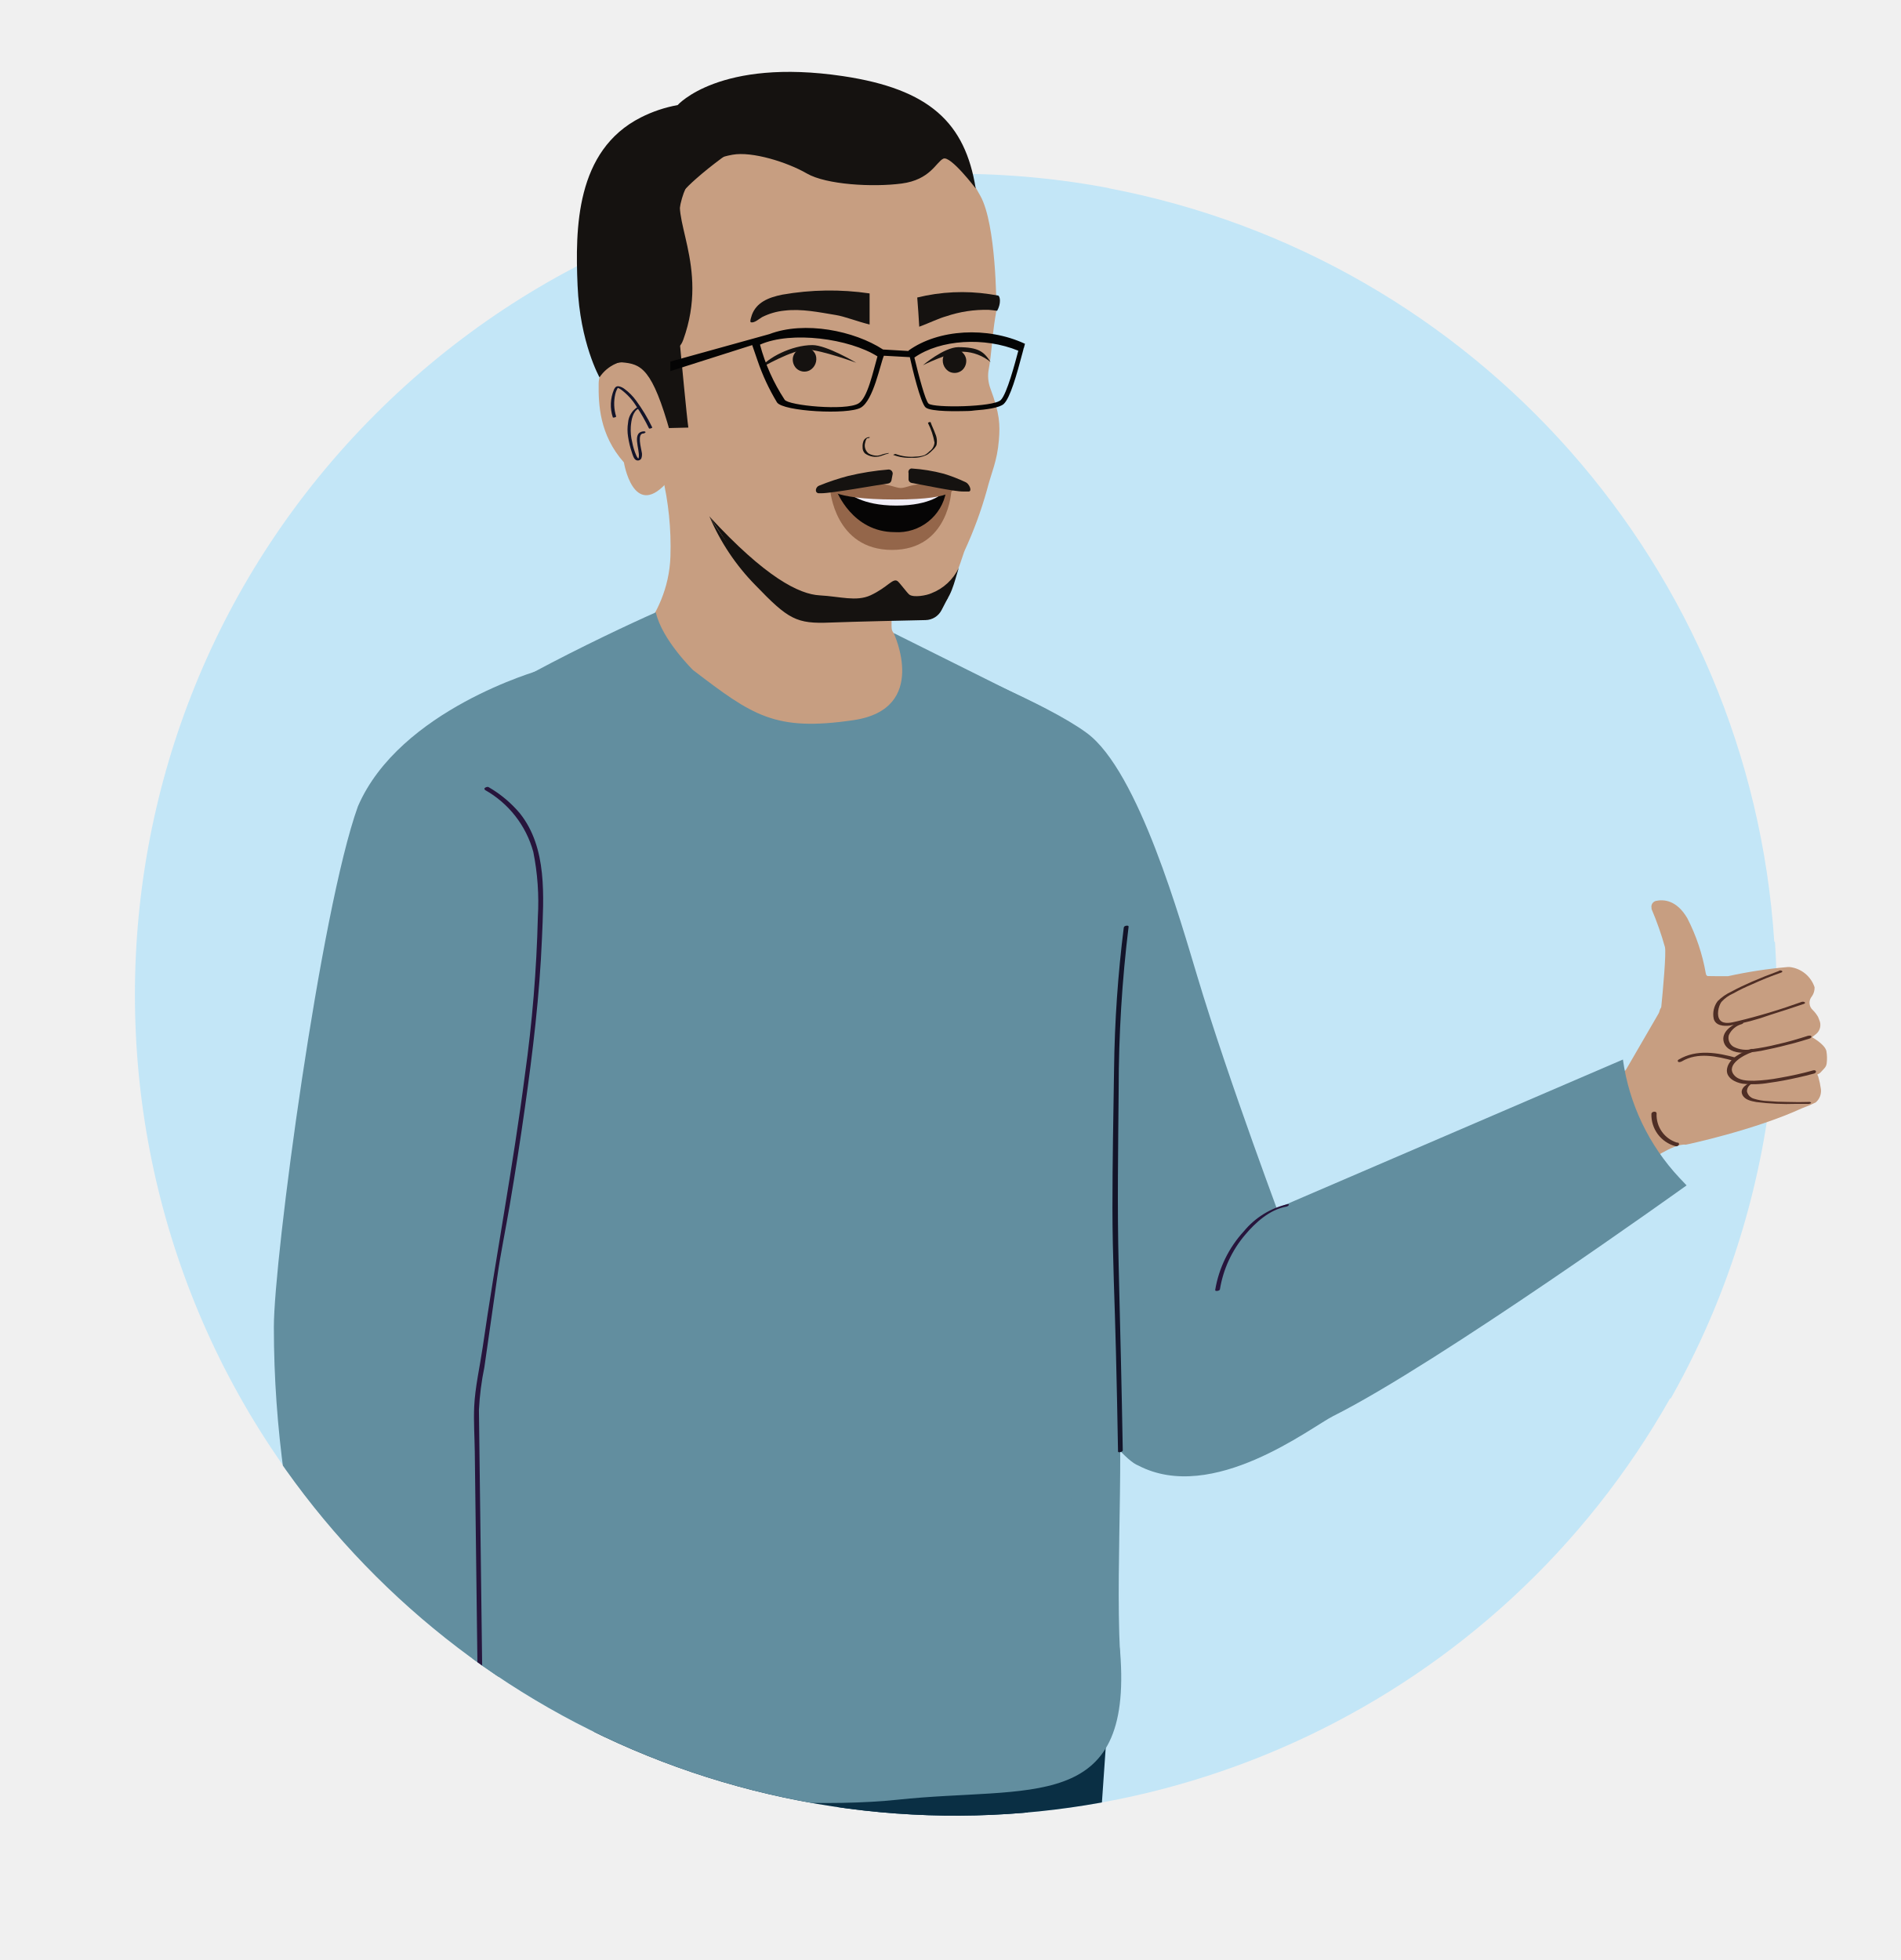
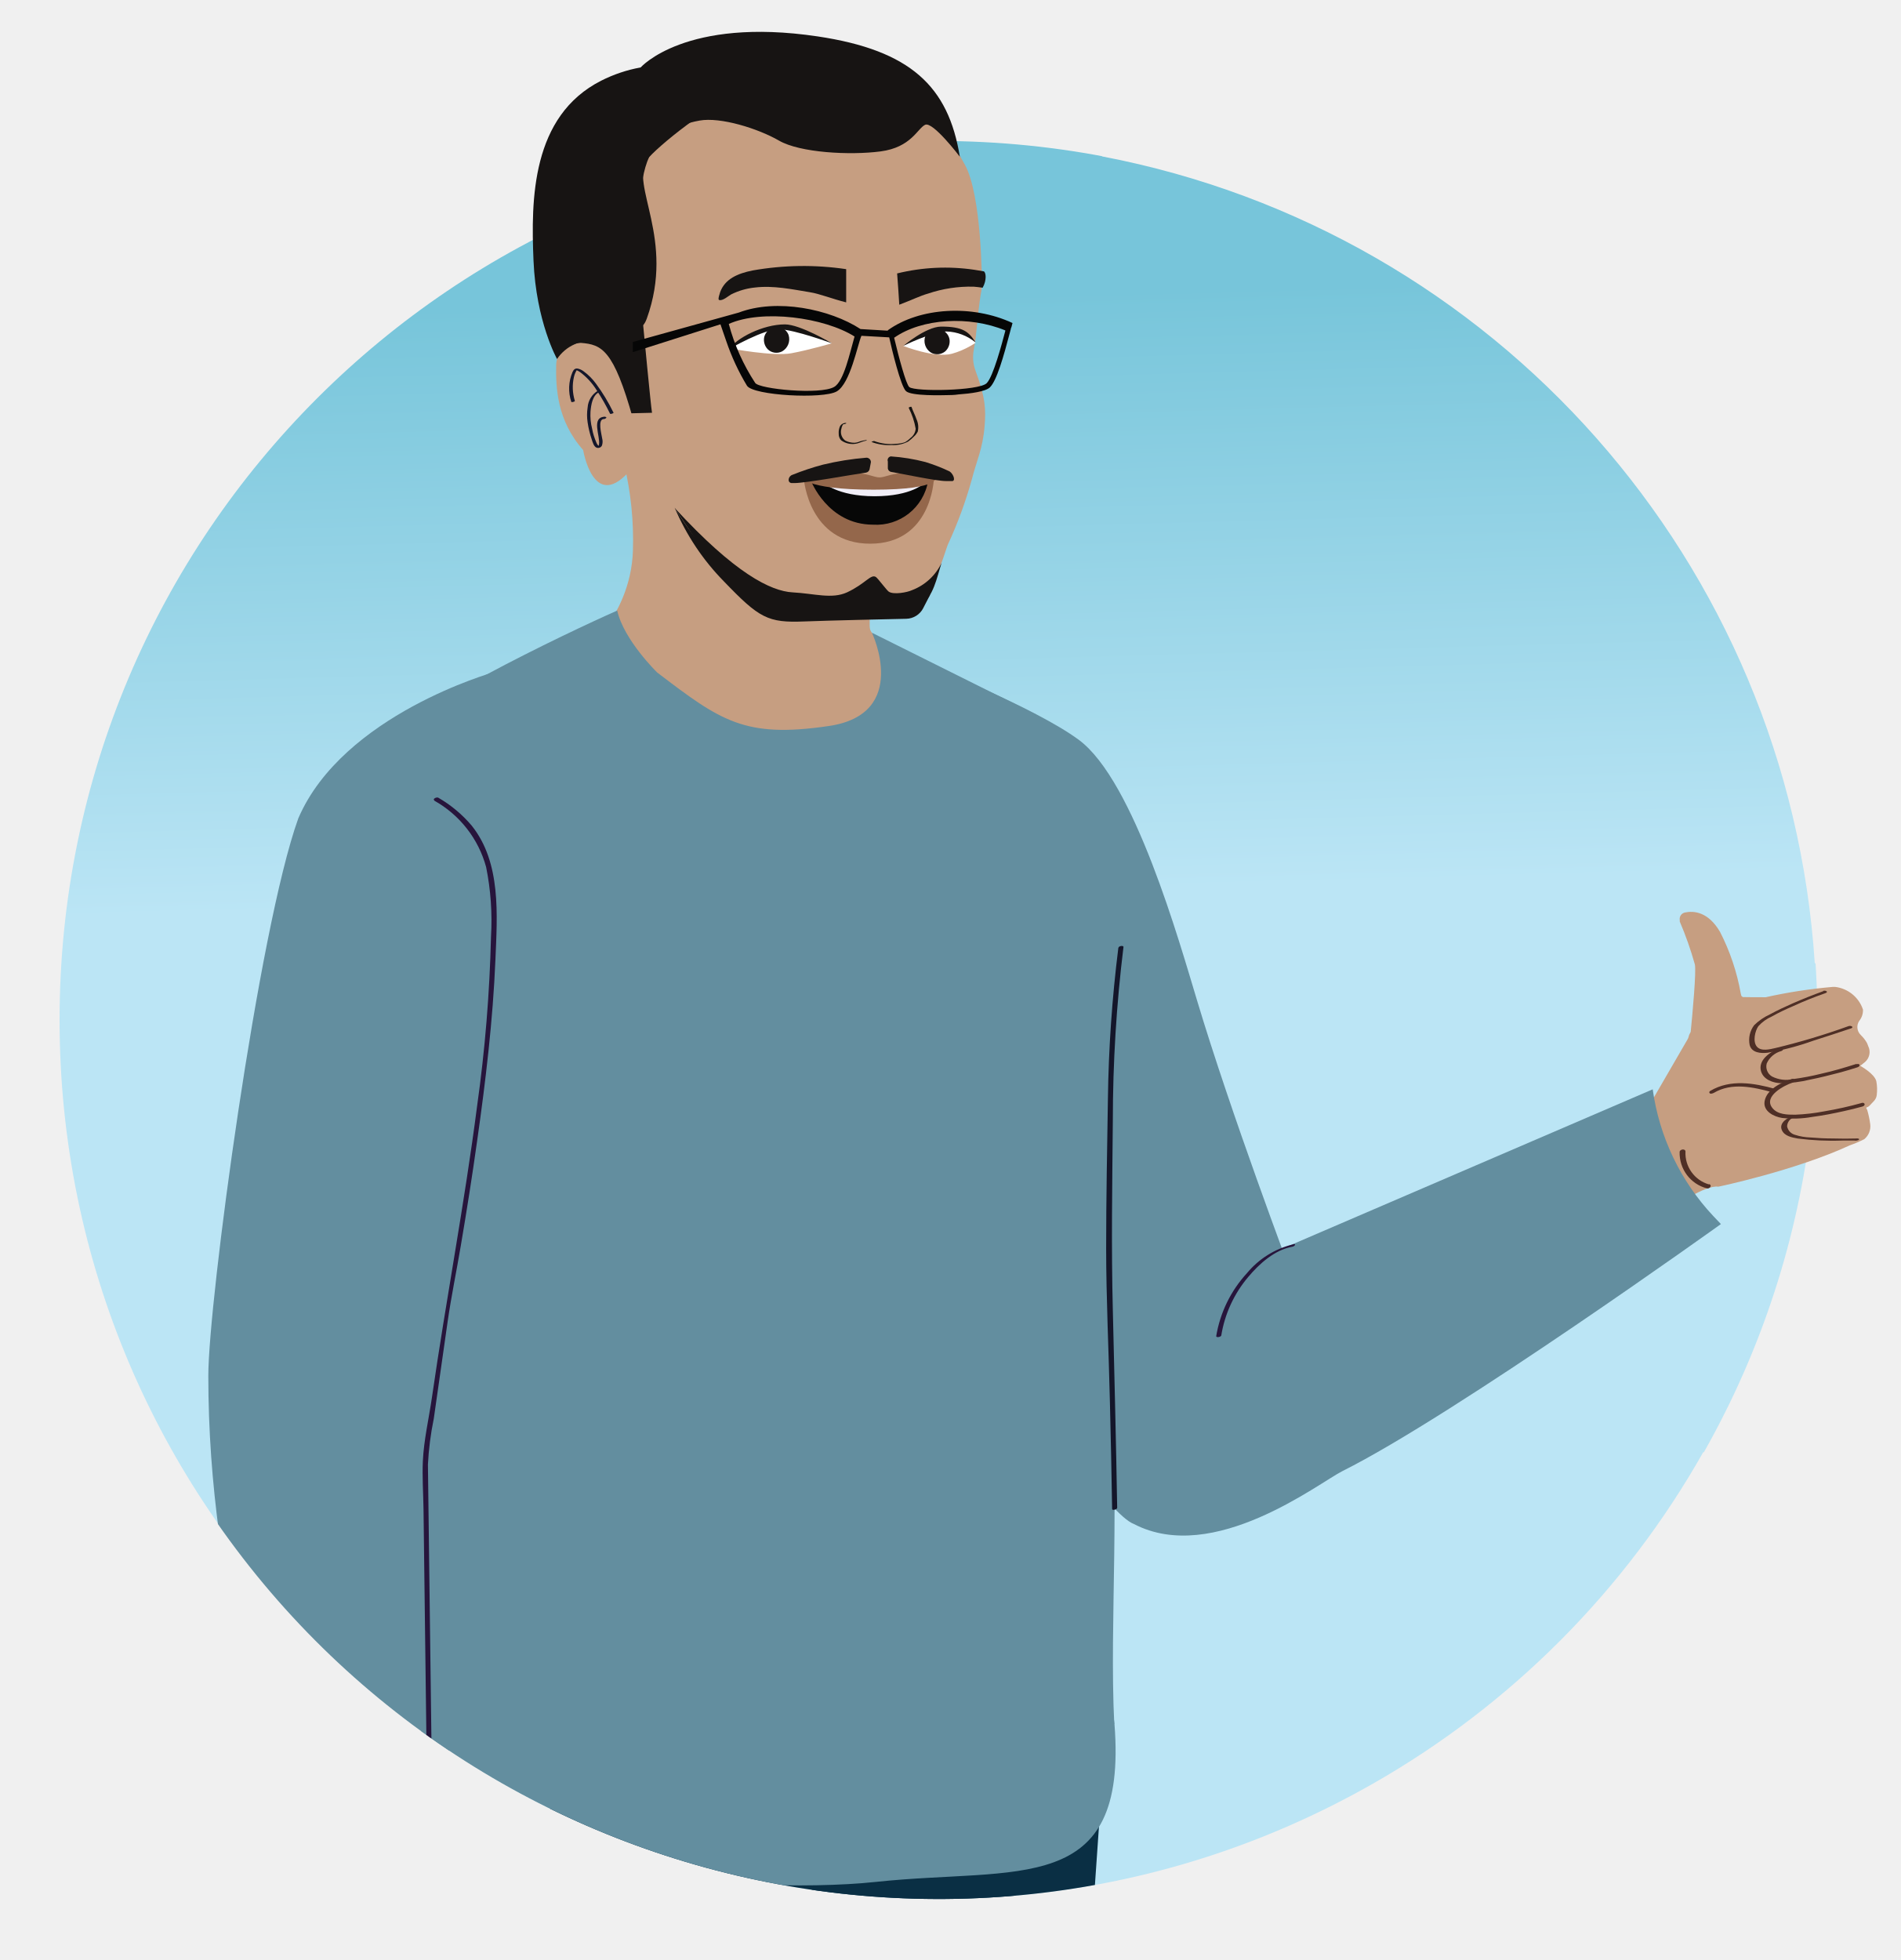
- <svg xmlns="http://www.w3.org/2000/svg" viewBox="0 0 292.89 301.99">
+ <svg xmlns="http://www.w3.org/2000/svg" id="Layer_3" data-name="Layer 3" viewBox="0 0 292.89 301.99">
  <defs>
-     <style>.cls-1{fill:none;}.cls-2{clip-path:url(#clip-path);}.cls-3{fill:#c3e6f7;}.cls-4{fill:#c79e81;}.cls-5{fill:#4f2e25;}.cls-6{fill:#628e9f;}.cls-7{fill:#27153c;}.cls-8{fill:#ddad6f;}.cls-9{fill:#4c3059;}.cls-10{fill:#0a2f44;}.cls-11{fill:#825639;}.cls-12{fill:#151210;}.cls-13{fill:#131429;}.cls-14{fill:#040404;}.cls-15{fill:#94664a;}.cls-16{fill:#060505;}.cls-17{fill:#f1eef7;}.cls-18{fill:#13110f;}</style>
-     <clipPath id="clip-path">
-       <path class="cls-1" d="M292.89,178a37.54,37.54,0,0,0-19.49-32.92A126.54,126.54,0,0,0,170.84,29,44.65,44.65,0,0,0,84.53,43.36,126.5,126.5,0,1,0,257.34,215.47,37.55,37.55,0,0,0,292.89,178Z" />
+     <style>
+       .cls-1 {
+         fill: none;
+       }
+ 
+       .cls-2 {
+         fill: #070707;
+       }
+ 
+       .cls-3 {
+         fill: #825739;
+       }
+ 
+       .cls-4 {
+         fill: #ddad6f;
+       }
+ 
+       .cls-5 {
+         fill: #c69e81;
+       }
+ 
+       .cls-6 {
+         fill: #638e9f;
+       }
+ 
+       .cls-7 {
+         fill: #27153c;
+       }
+ 
+       .cls-8 {
+         fill: url(#linear-gradient);
+       }
+ 
+       .cls-9 {
+         fill: #f1eef7;
+       }
+ 
+       .cls-10 {
+         fill: #171413;
+       }
+ 
+       .cls-11 {
+         fill: #060606;
+       }
+ 
+       .cls-12 {
+         fill: #0a2f44;
+       }
+ 
+       .cls-13 {
+         clip-path: url(#clippath-1);
+       }
+ 
+       .cls-14 {
+         fill: #fff;
+       }
+ 
+       .cls-15 {
+         fill: #725547;
+       }
+ 
+       .cls-16 {
+         fill: #4c3059;
+       }
+ 
+       .cls-17 {
+         fill: #9c5a25;
+       }
+ 
+       .cls-18 {
+         fill: #4f2f26;
+       }
+ 
+       .cls-19 {
+         fill: #14162a;
+       }
+ 
+       .cls-20 {
+         fill: #b1742f;
+       }
+ 
+       .cls-21 {
+         fill: #161412;
+       }
+ 
+       .cls-22 {
+         fill: #94674b;
+       }
+ 
+       .cls-23 {
+         clip-path: url(#clippath);
+       }
+     </style>
+     <clipPath id="clippath">
+       <path class="cls-1" d="M-82.19,62.08c-19.45-19.45-43.35-31.72-68.42-36.82-5.25-15.1-19.6-25.95-36.49-25.95-18.99,0-34.78,13.71-38.02,31.77-17.54,6.56-33.99,16.89-48.1,31-52.75,52.75-52.75,138.28,0,191.03,52.75,52.75,138.28,52.75,191.03,0,52.75-52.75,52.75-138.28,0-191.03Z" />
    </clipPath>
+     <clipPath id="clippath-1">
+       <path class="cls-1" d="M300.51,183.63c0-14.68-8-28.19-20.87-35.25-4.01-61.61-49.16-112.71-109.81-124.28C160.38-.55,132.73-12.87,108.08-3.42c-17.89,6.86-29.96,23.74-30.66,42.89C12.45,76.54-10.18,159.25,26.88,224.23c37.06,64.98,119.78,87.61,184.75,50.55,21.23-12.11,38.79-29.74,50.82-51.02,21.33-1.14,38.05-18.76,38.06-40.12Z" />
+     </clipPath>
+     <linearGradient id="linear-gradient" x1="145.62" y1="194.62" x2="138.32" y2="-76.14" gradientUnits="userSpaceOnUse">
+       <stop offset=".21" stop-color="#bbe5f5" />
+       <stop offset=".55" stop-color="#77c5da" />
+     </linearGradient>
  </defs>
-   <g id="Layer_17" data-name="Layer 17">
-     <g class="cls-2">
-       <circle class="cls-3" cx="147.28" cy="153.27" r="126.49" transform="translate(-65.24 149.03) rotate(-45)" />
-       <path class="cls-4" d="M277.69,170.75a19.37,19.37,0,0,0,2.08-.88,2.31,2.31,0,0,0,.82-2.05,13.62,13.62,0,0,0-.41-1.94c-.3-.55-.06-.2.36-.65l.55-.59a1.38,1.38,0,0,0,.39-.81,6.38,6.38,0,0,0-.05-1.9c-.25-1.05-2.21-2.12-2.21-2.12l.67-.53a1.81,1.81,0,0,0,.44-2.14l-.17-.44a4.83,4.83,0,0,0-.85-1.1,1.51,1.51,0,0,1-.22-1.94,2.34,2.34,0,0,0,.52-1.56A4.59,4.59,0,0,0,275.8,149a2,2,0,0,0-.35,0,71.43,71.43,0,0,0-9.18,1.41c-.21,0-3.75,0-4-.05-1.13,1.29.78,2.28-.87,2.9s-3.12.94-4.68,1.43a1.51,1.51,0,0,0-1,1.09h0a1.54,1.54,0,0,1-.17.42l-5,8.62c-.29.51-2.87,1.12-2.67,1.68,2.19,6.06,6.22,12.48,6,12.56s4.08-2.95,5.88-2.69C259.81,176.37,270.18,174.19,277.69,170.75Z" />
-       <path class="cls-4" d="M265.2,152a14.17,14.17,0,0,1-2.28-1.77,2.81,2.81,0,0,1-.08-.31,29.77,29.77,0,0,0-2.84-8.45c-1.64-2.79-3.61-2.91-4.79-2.67a.91.91,0,0,0-.72,1.1s0,.1,0,.15a47.85,47.85,0,0,1,2.07,5.89c.2,1-.29,6.43-.62,9.74C258.73,154.44,263.39,154.39,265.2,152Z" />
-       <path class="cls-5" d="M274.15,149.59c-1.43.52-2.83,1.08-4.22,1.68-1.05.46-2.1.95-3.11,1.5a7.44,7.44,0,0,0-2.14,1.48,3.36,3.36,0,0,0-.61,2.71c.28,1.08,1.54,1.17,2.47,1.06a36.55,36.55,0,0,0,6.24-1.65q2.58-.81,5.15-1.68c.52-.18,0-.44-.31-.32a93.84,93.84,0,0,1-10,3c-.77.18-2,.51-2.58-.2s-.24-2.14.21-2.79a5.38,5.38,0,0,1,1.86-1.33c.94-.53,1.93-1,2.91-1.41q2.18-1,4.4-1.77c.52-.18.05-.44-.3-.31Z" />
-       <path class="cls-5" d="M278.7,159.56c-1.6.51-3.23,1-4.86,1.35a32.3,32.3,0,0,1-3.78.72,4.25,4.25,0,0,1-2.94-.35,1.6,1.6,0,0,1-.72-1.79,3.06,3.06,0,0,1,2-1.7c.51-.19.05-.5-.32-.36-1.2.46-2.9,1.58-2.46,3.12.34,1.17,1.68,1.62,2.77,1.65a17.33,17.33,0,0,0,3.93-.49c1.41-.28,2.81-.64,4.19-1,.78-.22,1.55-.44,2.32-.69.47-.15.36-.58-.11-.43Z" />
-       <path class="cls-5" d="M279.4,164.92c-1.69.47-3.42.85-5.15,1.15a26.12,26.12,0,0,1-3.94.45c-1.06,0-2.42,0-3.14-.93-1.25-1.6,1.64-3.09,2.77-3.46.47-.15.35-.65-.13-.49-1.39.46-3.42,1.4-3.69,3.05-.22,1.36,1.26,2.1,2.39,2.28a14.39,14.39,0,0,0,4.09-.13c1.5-.2,3-.49,4.46-.82.83-.19,1.66-.38,2.47-.61.48-.13.35-.62-.13-.49Z" />
-       <path class="cls-5" d="M278.94,169.78q-1.79.06-3.57,0c-1,0-2-.05-2.94-.13a8,8,0,0,1-2.18-.37,1.5,1.5,0,0,1-1.06-1.14,1.33,1.33,0,0,1,1-1.26c.06,0,.4-.11.36-.22s-.36,0-.43,0c-.82.22-2.11,1-1.64,2,.36.81,1.39,1,2.17,1.14a37.91,37.91,0,0,0,6.12.28c.55,0,1.1,0,1.65,0A1,1,0,0,0,279,170c.09-.08.13-.17-.05-.17Z" />
-       <path class="cls-5" d="M267.61,163c-2.94-.82-6.18-1.39-8.95.26-.14.08-.19.23-.06.34s.43,0,.56-.07c2.44-1.45,5.41-.79,8-.08.27.08.92-.33.47-.45Z" />
-       <path class="cls-5" d="M258.48,176.07a4.46,4.46,0,0,1-3.21-4.51c0-.42-.77-.33-.8.05a5,5,0,0,0,3.74,5c.41.1.78-.47.27-.59Z" />
-       <path class="cls-6" d="M178.7,188.3c10.12,2.3,11.62.65,11.62.65l59.76-25.7h0a33.34,33.34,0,0,0,8.73,18.25l1.08,1.14s-38.28,27.46-54.47,35.55c-3.38,1.69-18.55,13.58-30,7.62-3.6-1.34-13.35-16.17-14.31-19.07" />
-       <path class="cls-6" d="M145.81,102.24s15.41,6.09,21.66,10.7c8,5.88,14.53,29.27,17,37.4,4.87,16.27,13.61,39.45,13.61,39.45l-27,13.8-20-34.3L136.83,98Z" />
-       <path class="cls-7" d="M198.33,185.55a12.37,12.37,0,0,0-6.65,4.15,17.63,17.63,0,0,0-4.43,9.07c0,.25.69.12.73-.1a17.23,17.23,0,0,1,3.89-8.42c1.6-1.91,3.82-3.9,6.35-4.34.33-.06.62-.45.11-.36Z" />
-       <rect class="cls-8" x="130.74" y="25.13" width="5.25" height="14" rx="2.62" transform="translate(-2.9 16.34) rotate(-6.93)" />
-       <path class="cls-9" d="M126.06,114.16a174.85,174.85,0,0,1,1.08-21.33c.66-5.88,1.35-12.41,5.36-17.08.67-.78-1-.85-1.38-.36-4,4.63-4.88,10.79-5.58,16.65a176.83,176.83,0,0,0-1.19,22.31c0,.77,1.72.44,1.71-.19Z" />
-       <rect class="cls-8" x="117.45" y="43.22" width="5.25" height="14" rx="2.62" transform="translate(33.95 -47.36) rotate(25.87)" />
-       <path class="cls-10" d="M66.2,266l-1,24.71c-.29,16.47,3.26,27.75,7.82,43.58l9.66,66.92s0,29.08-3,53.11c-2.54,20.83,4,58.24,4,58.24l7.22,1.37a66.09,66.09,0,0,0,19.8.72L124.88,513l13.36-123.26L148,314.25l13.42-45.36Z" />
-       <path class="cls-10" d="M170.61,266l-9.25,133.62c0,5.83-2.34,11.12-5,39.19l-5.09,47.82-1.83,20.79-4.11.71a63.33,63.33,0,0,1-17.16,1.08l-12.58-.51,14-240Z" />
-       <path class="cls-4" d="M102.05,73.3a47.09,47.09,0,0,1,1.26,12.42c-.32,10-8.25,15.74-8.25,15.74l39.22,16.69,12.44-15.34S137.83,99,137.43,97s1.64-17,1.64-17" />
-       <path class="cls-11" d="M105.25,74.35s0,.07,0,.11A.22.22,0,0,1,105.25,74.35Z" />
-       <path class="cls-4" d="M127.43,93.83l10.07.48,4.49-.26a4.78,4.78,0,0,0,4.31-3c1.65-3.84,2.14-5.79,2.36-6.25a62,62,0,0,0,3.41-9.27c.7-2.76,1.58-4.41,1.85-7.71.2-2.42.13-4.11-1.32-8a5.52,5.52,0,0,1-.23-3c.43-2.28.5-4.92,1-8a6.55,6.55,0,0,0,.16-1.65s0-12.61-2.47-17-4.88-8.9-8.23-9.61-14.17,2.87-14.17,2.87L115.08,22.1l-11.23,6.17L98.61,42.46l1.52,16.15,2.12,15.74" />
-       <path class="cls-12" d="M102,35.22c-1.21-7.16,5.08-10.15,7.71-11.51,2.22-1.16,8.56-3.51,13.29-3,2,.21,1.27,4.51,2.4,5.22.36.06,4.52.81,6.16,1a16.62,16.62,0,0,0,6.26-.15,7.08,7.08,0,0,1,3.46-.48c2.11.22,2.78-5,7.27-.31l.2-.23c-5.75-6.9-12.86-6.45-21.44-7.34-.91-.09-1.85-.15-2.78-.18-13.61-.36-13.17-.28-21.57,9.09C98.1,32.73,95.32,37.86,95.53,41l0,.71C95.79,45,92.86,54,94.1,55.77c.79,1.12,3.36,6.06,5.49,10.27l6.48-.16c-.2-1.22-1.18-11.62-1.3-12.87" />
-       <path class="cls-4" d="M102.55,74.57c-5,5.32-6.41-3.32-6.41-3.32-3.79-4.28-3.93-9-3.89-12.16s3.56-3.26,3.56-3.26c3,.24,4.7.92,7.5,10.93" />
-       <path class="cls-12" d="M142.3,23.48c-4.86.14-17.76-2.63-24.36-2.74-2.74,0-11.48,7.12-12.59,8.71-2.53,3.65,4.08,11.45-.06,22.89-1.37,3.77-3.83-2.62-5.66-.1s-2.53,3.53-2.53,3.53c-1.93-10.67-1.87-10.3,0-21s13.2-15.85,18.75-17,23.55-.21,28.5,1.83" />
-       <path class="cls-13" d="M100.51,65.86A26.33,26.33,0,0,0,98,61.7a8.11,8.11,0,0,0-1.75-1.76,2.15,2.15,0,0,0-.89-.42c-.41-.06-.59.17-.75.5a6.07,6.07,0,0,0-.18,4.28c0,.1.54,0,.51-.14a6.59,6.59,0,0,1-.13-3.44,3.32,3.32,0,0,1,.51-1.15l-.42.14h0l.17,0a2.12,2.12,0,0,1,.62.31,9.31,9.31,0,0,1,2.39,2.61A28.94,28.94,0,0,1,100,66c.06.12.54-.06.51-.14Z" />
-       <path class="cls-13" d="M99.37,66.45c-2.18,0-.73,2.8-.94,4a.84.84,0,0,0-.05.17c0,.06-.15.11,0,.06s0,0,0,0-.12-.12-.14-.16a1.41,1.41,0,0,1-.19-.34,9,9,0,0,1-.62-2,7.76,7.76,0,0,1-.23-2.44c.08-1,.29-2.37,1.26-2.83.31-.15,0-.3-.2-.2a3.08,3.08,0,0,0-1.48,2.42,6.75,6.75,0,0,0,0,2.15,13.77,13.77,0,0,0,.59,2.44c.12.36.29,1,.65,1.17a.61.61,0,0,0,.8-.25,1.74,1.74,0,0,0,.05-1.06c-.07-.53-.73-2.8.27-2.79.18,0,.54-.27.2-.28Z" />
-       <path class="cls-12" d="M124.83,53.64A2,2,0,0,0,122.2,55a1.94,1.94,0,0,0,.5,1.75,1.79,1.79,0,0,0,2.07.31,2,2,0,0,0,.93-2.34,1.82,1.82,0,0,0-.87-1" />
-       <path class="cls-12" d="M146.31,53.83a2,2,0,0,1,2.07.55,1.81,1.81,0,0,1,.49.92,1.93,1.93,0,0,1-.59,1.72,1.81,1.81,0,0,1-2.09.2,2,2,0,0,1-.79-2.39,1.77,1.77,0,0,1,.91-1" />
-       <path class="cls-12" d="M142.22,56.27s3.22-2.75,5.43-2.78c3.21,0,4,.75,5,2.3a7,7,0,0,0-4.23-1.6C146.24,54.27,142.22,56.27,142.22,56.27Z" />
-       <path class="cls-12" d="M131.94,55.89s-4.55-2.72-6.75-2.72c-3.21,0-7,2-8,3.54,0,0,5-2.91,7.23-2.84S131.94,55.89,131.94,55.89Z" />
-       <path class="cls-12" d="M134,45.21c0,.76,0,1.53,0,2.29,0,.59,0,1.92,0,2.5-2-.5-3.87-1.25-5.19-1.46-2.62-.43-5.29-1-7.94-.68a9.79,9.79,0,0,0-3.44,1c-.34.18-1.24,1-1.74.78-.2-.09.14-1,.17-1.12.7-1.9,2.49-2.68,4.68-3.12A42.19,42.19,0,0,1,134,45.21" />
-       <path class="cls-12" d="M153.82,45.54l-1.35-.22a28.81,28.81,0,0,0-11.13.52c.06.76.12,1.52.17,2.29.05.58.09,1.63.14,2.21,1.65-.62,3.06-1.31,4.13-1.6a19,19,0,0,1,6.58-1c.17,0,1.12.12,1.29.15C154.27,46.79,154.13,45.69,153.82,45.54Z" />
-       <path class="cls-14" d="M115.91,53.17l.82,2.38a32.84,32.84,0,0,0,3,6.45c.92,1.4,10.95,1.94,12.91.81s3-6.73,3.56-8l4,.22c.36,1.68,1.64,7,2.41,7.73s5.36.59,5.88.58,1,0,1.68-.1c1.74-.12,3.85-.4,4.5-1,1-.94,2-4.51,2.89-7.88l.14-.53c0-.13.08-.22.08-.25h0l.16-.61c-5.79-2.7-13.36-2.26-17.95,1.05l0,.06-3.92-.23c-4.42-2.88-12.07-4.45-17.52-2.37h0l-15.25,4.23,0,1.47Zm27.16,9c-.47-.44-1.48-4.18-2.17-7.08,4-2.8,10.81-3.19,16-1.06v.07c-.48,1.81-1.75,6.62-2.69,7.54-1.12,1.09-10.28,1.24-11.12.55Zm-22.16-.58a29.14,29.14,0,0,1-3.8-8.49c4.85-2.16,13.77-.92,18.1,1.81-.68,2.35-1.53,6.46-2.94,7.26-2,1.16-10.78.31-11.36-.58Z" />
-       <path class="cls-6" d="M101.06,94.35h0C93.63,97.63,70,108.89,64.85,115.2c-7.68,9.43,23.93,37,25,44.81.56,3.79,4,32,.68,54a368,368,0,0,0-3.82,44.1l23.73,3a124.87,124.87,0,0,0,34.86-.52l27.28-6c-.74-15.12,1-32.39-.82-52.22l.43-59.24-5.34-28.72s-4.93-3.7-5.62-5.15L137.71,97.54s5.56,11.69-6.2,13.42c-12.13,1.78-15.53-.71-24.71-7.71C106.8,103.25,102,98.57,101.06,94.35Z" />
-       <path class="cls-6" d="M74.27,154.57s-1.53,50.53-3.33,65.32,2,35.8,3.22,45.26,43.8,14.31,64.18,12.14,36.24,2.25,34.27-22.74c-.85-10.72-41.72-110.14-41.72-110.14Z" />
-       <path class="cls-15" d="M137.92,75.94c-3.8,0-10-.46-10-.46s.72,9.24,9.53,9.25,9.16-9.22,9.16-9.22S141.73,76,137.92,75.94Z" />
-       <path class="cls-16" d="M138,75.94c-1.81,0-9.09-.32-9.09-.32s2.4,6.35,8.94,6.37a7.56,7.56,0,0,0,7.94-6.28Z" />
-       <path class="cls-17" d="M138,76.21c-1.81,0-7.31-.31-7.31-.31s2,2,7.4,2,7.15-1.9,7.15-1.9Z" />
-       <path class="cls-15" d="M146.74,75c-.19,0,.31.3-.59.22-1.5-.13-2.43-.53-3.52-.61-1.85-.15-3,.58-3.83.58s-2-.73-3.83-.6c-1.09.09-3.77.47-5.27.6a12.72,12.72,0,0,1-2.14-.23c-.27.07.25,2,10.37,2S147,75,146.74,75Z" />
-       <path class="cls-12" d="M137.56,73l-.19,1a.62.62,0,0,1-.52.5C135,74.75,128.23,76,126.54,76l-.21,0h-.21c-.64-.11-.45-1,.14-1.19a36.58,36.58,0,0,1,4.41-1.47,40.52,40.52,0,0,1,6.25-1A.63.63,0,0,1,137.56,73Z" />
-       <path class="cls-12" d="M140,72.88v1.05a.61.61,0,0,0,.47.48c1.55.25,6.57,1.34,7.95,1.32,0,0,.56,0,.59,0l.31,0c.51-.12,0-1.22-.53-1.44a25.18,25.18,0,0,0-3.36-1.3,25.8,25.8,0,0,0-5-.81A.55.55,0,0,0,140,72.88Z" />
-       <path class="cls-13" d="M173.17,142.88a193.39,193.39,0,0,0-1.5,21.78c-.11,7.14-.25,14.3-.25,21.44,0,7.41.37,14.83.54,22.23.12,5.11.24,10.22.32,15.32,0,.22.73.08.73-.19-.16-9.47-.4-18.93-.63-28.4-.23-9.1-.08-18.18,0-27.29a206.54,206.54,0,0,1,1.53-25c0-.27-.69-.14-.72.09Z" />
-       <path class="cls-12" d="M145.09,94l1-1.93s-17.19,3.12-20.58,2.27c-8.94-2.25-16.2-14.8-16.2-14.8a34.07,34.07,0,0,0,7.07,10.6c5.12,5.32,6.33,6,11.59,5.78,4-.15,11.36-.31,14.66-.38A2.83,2.83,0,0,0,145.09,94Z" />
-       <path class="cls-12" d="M92.38,58.14S89.37,52.8,89,44,88.7,23.2,98.74,18.1a20.7,20.7,0,0,1,5.68-1.91s6.43-7.3,25.48-4.46c13.37,2,18.82,7.19,20.45,17.31,0,0-3.89-5.13-5-4.59s-2,3.25-6.42,3.83-11.59.19-14.6-1.55-8.42-3.44-11.46-2.89c-7.38,1.32-8,7-8.45,10.27s-1.8,15-5.38,16.74a5.82,5.82,0,0,0-3.56,4.92l-.59.26a5.85,5.85,0,0,0-2.51,2.11Z" />
-       <path class="cls-12" d="M109.3,79.56c8.68,9.44,13.86,12,17,12.17s5.63,1,7.83,0c2.68-1.25,3.43-2.7,4.17-2.2.32.23,1.52,1.88,1.84,2.1.68.47,2.63.12,3.37-.22a7.78,7.78,0,0,0,4.23-3.91c-.67,2.06-1.19,5-3.07,6.08-1.15.68-3,.51-4.3.61-2.94.22-5.74.41-8.69.53-2.59.1-5.22.37-7.7-.39-4.17-1.26-8.81-6.54-11.55-10.07Z" />
-       <path class="cls-6" d="M86.27,159.33l-3.06-56.08s-21.63,6.06-28.06,21c-5.77,16-12.95,69.67-12.95,80.21,0,31.88,9.25,56.28,17,88.92l18.34-4.15L75.65,203Z" />
-       <path class="cls-4" d="M62.34,291.19l-.84,18.72L66.58,318l6.58,7.27,16.16,8.36s2.35-.79-.63-4a84.7,84.7,0,0,0-9.3-7.7l-3.25-9.12L78,308.41l3.08,0s.39,11.82,2.87,13.88,3.78,2.11,3.78,2.11l2.23-2.64L87.16,304.3s-2.69-7.49-3.61-9.22A50,50,0,0,0,79,289.5" />
-       <path class="cls-7" d="M74.72,121.71a15.68,15.68,0,0,1,7.46,9.56,39.26,39.26,0,0,1,.7,10,211.48,211.48,0,0,1-2,24.37c-1.81,14.06-4.49,28-6.51,42-.44,3-1.16,6.08-1.3,9.1-.1,2.28.06,4.61.09,6.89l.38,30.4.19,14.45c0,2.58-.12,5.22.09,7.79,0,.12,0,.24,0,.36,0,.34.73.2.73-.07l-.24-18.91-.4-31.6-.11-8.82a43.07,43.07,0,0,1,.84-6.58l2-14c.52-3.64,1.28-7.25,1.89-10.87.85-5,1.65-10.09,2.36-15.16,1.22-8.62,2.26-17.29,2.62-26,.26-6.42.87-14-3.43-19.34a18.19,18.19,0,0,0-4.79-4c-.23-.14-.89.18-.57.38Z" />
-       <path class="cls-18" d="M137.65,70.09a7,7,0,0,0,2.87.44,4.6,4.6,0,0,0,2.4-.5,5.78,5.78,0,0,0,.84-.73,2.48,2.48,0,0,0,.54-.7,2.78,2.78,0,0,0-.19-1.79c-.2-.59-.5-1.14-.7-1.73,0-.13-.45,0-.41.11a10.64,10.64,0,0,1,1,3,1.82,1.82,0,0,1-.79,1.36,2.74,2.74,0,0,1-.77.58,4.14,4.14,0,0,1-1.31.22,6.89,6.89,0,0,1-3.12-.4c-.11,0-.49.12-.33.19Z" />
-       <path class="cls-18" d="M134,67.35a1,1,0,0,0-.89.48,2.21,2.21,0,0,0-.19,1.08,1.26,1.26,0,0,0,.35.94,2.76,2.76,0,0,0,2.4.43c.35-.1.69-.27,1.05-.35,0,0,.24-.05.24-.11s-.12,0-.16,0A5.15,5.15,0,0,0,136,70a2.5,2.5,0,0,1-.79.21,2.62,2.62,0,0,1-1.35-.33,1.56,1.56,0,0,1-.54-1.69,1.66,1.66,0,0,1,.16-.49.62.62,0,0,1,.14-.18.18.18,0,0,1,.07,0s-.07,0,0,0a.49.49,0,0,0,.29-.08c.06,0,.06-.08,0-.08Z" />
-     </g>
+   <g class="cls-23">
+     <polyline class="cls-15" points="-333.6 284.11 48.8 284.11 48.8 191.23 -333.6 191.23" />
+     <polygon class="cls-20" points="59 298.55 -343.51 298.55 -328.56 206.02 44.05 206.02 59 298.55" />
+     <rect class="cls-17" x="-347.67" y="236.51" width="417.59" height="7.29" />
+     <rect class="cls-17" x="-347.22" y="217.2" width="417.59" height="7.29" />
+     <rect class="cls-17" x="-349.82" y="255" width="417.59" height="7.29" />
+     <rect class="cls-17" x="-349.64" y="273.12" width="417.59" height="7.29" />
+     <polygon class="cls-1" points="59 298.16 -343.51 298.16 -328.56 215.91 44.05 215.91 59 298.16" />
+   </g>
+   <g class="cls-13">
+     <circle class="cls-8" cx="144.61" cy="157.15" r="135.43" />
+     <path class="cls-5" d="M284.93,176.51c.8-.28,1.58-.61,2.34-.99.68-.56,1.03-1.43.92-2.3-.1-.74-.25-1.47-.46-2.18-.34-.62-.07-.22.4-.73l.62-.66c.24-.25.4-.57.44-.91.09-.71.07-1.43-.06-2.14-.28-1.18-2.48-2.38-2.48-2.38l.75-.6c.68-.6.89-1.58.49-2.41l-.19-.49c-.26-.46-.58-.87-.96-1.24-.6-.57-.71-1.49-.25-2.18.4-.49.61-1.12.58-1.75-.63-1.89-2.3-3.25-4.28-3.49-.13-.01-.26-.01-.39,0-3.47.3-6.92.83-10.32,1.59-.24,0-4.22,0-4.5-.06-1.27,1.45.88,2.56-.98,3.26-1.85.7-3.51,1.06-5.26,1.61-.56.18-.99.65-1.12,1.23h0c-.04.17-.1.33-.19.47l-5.62,9.69c-.33.57-3.23,1.26-3,1.89,2.46,6.81,6.99,14.03,6.75,14.12s4.59-3.32,6.61-3.02c.06,0,11.71-2.45,20.16-6.32Z" />
+     <path class="cls-5" d="M270.89,155.43c-.92-.57-1.78-1.24-2.56-1.99-.04-.11-.07-.23-.09-.35-.58-3.31-1.66-6.51-3.19-9.5-1.84-3.14-4.06-3.27-5.39-3-.56.1-.92.64-.82,1.19,0,.01,0,.03,0,.04v.17c.92,2.15,1.7,4.37,2.33,6.62.22,1.12-.33,7.23-.7,10.95,3.14-1.39,8.38-1.45,10.41-4.14Z" />
+     <path class="cls-18" d="M280.95,152.72c-1.61.58-3.18,1.21-4.74,1.89-1.18.52-2.36,1.07-3.5,1.69-.89.41-1.71.97-2.41,1.66-.66.87-.91,1.98-.69,3.05.31,1.21,1.73,1.32,2.78,1.19,2.39-.41,4.74-1.03,7.02-1.85,1.93-.61,3.86-1.24,5.79-1.89.58-.2,0-.49-.35-.36-3.68,1.33-7.44,2.46-11.24,3.37-.87.2-2.25.57-2.9-.22s-.27-2.41.24-3.14c.58-.64,1.29-1.15,2.09-1.5,1.06-.6,2.17-1.12,3.27-1.59,1.63-.75,3.28-1.41,4.95-1.99.58-.2.06-.49-.34-.35l.03.03Z" />
+     <path class="cls-18" d="M286.07,163.92c-1.8.57-3.63,1.12-5.46,1.52-1.4.35-2.82.62-4.25.81-1.11.27-2.29.13-3.31-.39-.69-.41-1.02-1.24-.81-2.01.42-.94,1.25-1.64,2.25-1.91.57-.21.06-.56-.36-.4-1.35.52-3.26,1.78-2.77,3.51.38,1.32,1.89,1.82,3.11,1.85,1.49-.01,2.97-.2,4.42-.55,1.59-.31,3.16-.72,4.71-1.12.88-.25,1.74-.49,2.61-.78.53-.17.4-.65-.12-.48l-.02-.03Z" />
+     <path class="cls-18" d="M286.85,169.95c-1.9.53-3.84.96-5.79,1.29-1.46.28-2.94.45-4.43.51-1.19,0-2.72,0-3.53-1.05-1.41-1.8,1.84-3.47,3.11-3.89.53-.17.39-.73-.15-.55-1.56.52-3.84,1.57-4.15,3.43-.25,1.53,1.42,2.36,2.69,2.56,1.53.17,3.08.12,4.6-.15,1.69-.22,3.37-.55,5.01-.92.93-.21,1.87-.43,2.78-.69.54-.15.39-.7-.15-.55h0Z" />
+     <path class="cls-18" d="M286.34,175.41c-1.34.04-2.68.04-4.01,0-1.12,0-2.25-.06-3.31-.15-.83-.02-1.66-.16-2.45-.42-.61-.17-1.06-.67-1.19-1.28.01-.67.47-1.25,1.12-1.42.07,0,.45-.12.4-.25s-.4,0-.48,0c-.92.25-2.37,1.12-1.84,2.25.4.91,1.56,1.12,2.44,1.28,2.28.29,4.58.4,6.88.31h1.85c.22.04.45,0,.65-.09.1-.09.15-.19-.06-.19v-.06Z" />
+     <path class="cls-18" d="M273.6,167.79c-3.31-.92-6.95-1.56-10.06.29-.16.09-.21.26-.07.38s.48,0,.63-.08c2.74-1.63,6.08-.89,8.99-.09.3.09,1.03-.37.53-.51h-.02Z" />
+     <path class="cls-18" d="M263.33,182.49c-2.23-.65-3.73-2.75-3.61-5.07,0-.47-.87-.37-.9.06-.08,2.63,1.66,4.96,4.2,5.62.46.11.88-.53.3-.66v.06Z" />
+     <path class="cls-6" d="M178.25,194.66c10.84,2.46,12.44.7,12.44.7l63.98-27.52h0c1.02,7.32,4.28,14.15,9.35,19.54l1.16,1.22s-40.99,29.4-58.32,38.06c-3.62,1.81-19.86,14.54-32.12,8.16-3.85-1.43-14.29-17.31-15.32-20.42" />
+     <path class="cls-6" d="M143.03,102.52s16.5,6.52,23.19,11.46c8.57,6.3,15.56,31.34,18.2,40.04,5.21,17.42,14.57,42.24,14.57,42.24l-28.91,14.78-21.41-36.72-15.26-76.33,9.61,4.54Z" />
+     <path class="cls-7" d="M199.27,191.72c-2.79.67-5.29,2.23-7.12,4.44-2.49,2.71-4.14,6.08-4.74,9.71,0,.27.74.13.78-.11.54-3.33,1.98-6.45,4.16-9.02,1.71-2.04,4.09-4.18,6.8-4.65.35-.06.66-.48.12-.39h0Z" />
+     <rect class="cls-4" x="126.9" y="19.97" width="5.62" height="14.99" rx="2.62" ry="2.62" transform="translate(-2.37 15.85) rotate(-6.93)" />
+     <path class="cls-16" d="M121.89,115.28c-.08-7.63.31-15.26,1.16-22.84.71-6.3,1.45-13.29,5.74-18.29.72-.84-1.07-.91-1.48-.39-4.28,4.96-5.22,11.55-5.97,17.83-.93,7.93-1.35,15.91-1.27,23.89,0,.82,1.84.47,1.83-.2Z" />
+     <rect class="cls-4" x="107.99" y="44.01" width="14.99" height="5.62" rx="2.62" ry="2.62" transform="translate(22.97 130.3) rotate(-64.13)" />
+     <path class="cls-12" d="M57.8,277.85l-1.07,26.46c-.31,17.63,3.49,29.71,8.37,46.66l10.34,71.65s0,31.14-3.21,56.86c-2.72,22.3,4.28,62.36,4.28,62.36l7.73,1.47c6.99,1.32,14.13,1.58,21.2.77l15.18-1.77,14.3-131.97,10.45-80.82,14.37-48.57-101.95-3.09Z" />
+     <path class="cls-12" d="M169.59,277.85l-9.9,143.06c0,6.24-2.51,11.91-5.35,41.96l-5.45,51.2-1.96,22.26-4.4.76c-6.04,1.22-12.22,1.61-18.37,1.16l-13.47-.55,14.99-256.96,43.92-2.89Z" />
+     <path class="cls-5" d="M96.18,71.53c1.04,4.35,1.49,8.82,1.35,13.3-.34,10.71-8.83,16.85-8.83,16.85l41.99,17.87,13.32-16.42s-9.52-4.08-9.95-6.22c-.43-2.14,1.76-18.2,1.76-18.2" />
+     <path class="cls-3" d="M99.61,72.66v.12s0-.08,0-.12Z" />
+     <path class="cls-5" d="M123.36,93.51l10.78.51,4.81-.28c2.04-.05,3.85-1.32,4.61-3.21,1.77-4.11,2.29-6.2,2.53-6.69,1.48-3.21,2.7-6.52,3.65-9.93.75-2.96,1.69-4.72,1.98-8.25.21-2.59.14-4.4-1.41-8.57-.38-1.03-.46-2.14-.25-3.21.46-2.44.54-5.27,1.07-8.57.13-.58.19-1.17.17-1.77,0,0,0-13.5-2.64-18.2-2.64-4.7-5.22-9.53-8.81-10.29-3.59-.76-15.17,3.07-15.17,3.07l-14.54-1.42-12.02,6.61-5.61,15.19,1.63,17.29,2.27,16.85" />
+     <path class="cls-10" d="M96.13,30.76c-1.3-7.67,5.44-10.87,8.25-12.32,2.38-1.24,9.16-3.76,14.23-3.21,2.14.22,1.36,4.83,2.57,5.59.39.06,4.84.87,6.6,1.07,2.22.37,4.5.32,6.7-.16,1.17-.48,2.45-.65,3.7-.51,2.26.24,2.98-5.35,7.78-.33l.21-.25c-6.16-7.39-13.77-6.91-22.96-7.86-.97-.1-1.98-.16-2.98-.19-14.57-.39-14.1-.3-23.09,9.73-5.2,5.78-8.18,11.27-7.96,14.64v.76c.28,3.52-2.86,13.16-1.53,15.05.85,1.2,3.6,6.49,5.88,11l6.94-.17c-.21-1.31-1.26-12.44-1.39-13.78" />
+     <path class="cls-5" d="M96.72,72.89c-5.35,5.7-6.86-3.55-6.86-3.55-4.06-4.58-4.21-9.64-4.16-13.02.04-3.38,3.81-3.49,3.81-3.49,3.21.26,5.03.99,8.03,11.7" />
+     <path class="cls-10" d="M139.28,18.19c-5.2.15-19.02-2.82-26.08-2.93-2.93,0-12.29,7.62-13.48,9.33-2.71,3.91,4.37,12.26-.06,24.51-1.47,4.04-4.1-2.81-6.06-.11-1.96,2.7-2.71,3.78-2.71,3.78-2.07-11.42-2-11.03,0-22.48,2-11.46,14.13-16.97,20.08-18.2s25.21-.22,30.51,1.96" />
+     <path class="cls-19" d="M94.53,63.57c-.76-1.56-1.66-3.06-2.69-4.45-.52-.72-1.16-1.36-1.87-1.88-.28-.22-.6-.38-.95-.45-.44-.06-.63.18-.8.54-.62,1.45-.69,3.08-.19,4.58,0,.11.58,0,.55-.15-.37-1.19-.42-2.46-.14-3.68.1-.44.29-.86.55-1.23l-.45.15h.18c.24.07.46.19.66.33,1.02.76,1.89,1.71,2.56,2.79.77,1.16,1.45,2.36,2.06,3.61.06.13.58-.06.55-.15Z" />
+     <path class="cls-19" d="M93.31,64.2c-2.33,0-.78,3-1.01,4.28-.02.06-.04.12-.05.18,0,.06-.16.12,0,.06s0,0,0,0c0,0-.13-.13-.15-.17-.08-.11-.15-.23-.2-.36-.3-.69-.53-1.4-.66-2.14-.22-.85-.3-1.73-.25-2.61.09-1.07.31-2.54,1.35-3.03.33-.16,0-.32-.21-.21-.92.55-1.51,1.52-1.58,2.59-.12.76-.12,1.54,0,2.3.13.89.34,1.76.63,2.61.13.39.31,1.07.7,1.25.31.15.69.03.86-.27.14-.36.15-.76.05-1.13-.07-.57-.78-3,.29-2.99.19,0,.58-.29.21-.3l.03-.06Z" />
+     <path class="cls-10" d="M130.39,41.46v5.13c-2.14-.54-4.14-1.34-5.56-1.56-2.81-.46-5.66-1.07-8.5-.73-1.28.13-2.53.49-3.68,1.07-.36.19-1.33,1.07-1.86.84-.21-.1.15-1.07.18-1.2.75-2.03,2.67-2.87,5.01-3.34,4.76-.84,9.63-.91,14.41-.2" />
+     <path class="cls-10" d="M151.61,41.81l-1.45-.24c-3.97-.59-8.02-.4-11.92.56.06.81.13,1.63.18,2.45.05.62.1,1.75.15,2.37,1.77-.66,3.28-1.4,4.42-1.71,2.27-.77,4.65-1.13,7.05-1.07.18,0,1.2.13,1.38.16.66-1.18.51-2.36.18-2.52Z" />
+     <path class="cls-6" d="M95.12,94.07h0c-7.96,3.51-33.26,15.57-38.77,22.32-8.22,10.1,25.62,39.61,26.77,47.98.6,4.06,4.28,34.26.73,57.82-2.31,15.64-3.68,31.41-4.09,47.22l25.41,3.21c12.41,1.56,24.97,1.37,37.32-.56l29.21-6.42c-.79-16.19,1.07-34.68-.88-55.91l.46-63.43-5.72-30.75s-5.28-3.96-6.02-5.51l-25.18-12.55s5.95,12.52-6.64,14.37c-12.99,1.91-16.63-.76-26.46-8.25,0,0-5.14-5.01-6.15-9.53Z" />
+     <path class="cls-6" d="M66.44,158.55s-1.64,54.1-3.57,69.94c-1.93,15.84,2.14,38.33,3.45,48.46,1.31,10.13,46.9,15.32,68.72,13,21.82-2.32,38.8,2.41,36.69-24.35-.91-11.48-44.67-117.92-44.67-117.92l-60.62,10.88Z" />
+     <path class="cls-22" d="M134.59,74.36c-4.07,0-10.71-.49-10.71-.49,0,0,.77,9.89,10.2,9.9s9.81-9.87,9.81-9.87c0,0-5.22.52-9.3.46Z" />
+     <path class="cls-2" d="M134.67,74.36c-1.94,0-9.73-.34-9.73-.34,0,0,2.57,6.8,9.57,6.82,4.14.27,7.81-2.64,8.5-6.72l-8.34.25Z" />
+     <path class="cls-9" d="M134.67,74.65c-1.94,0-7.83-.33-7.83-.33,0,0,2.14,2.14,7.92,2.14s7.66-2.03,7.66-2.03l-7.75.22Z" />
+     <path class="cls-22" d="M144.03,73.35c-.2,0,.33.32-.63.24-1.61-.14-2.6-.57-3.77-.65-1.98-.16-3.21.62-4.1.62s-2.14-.78-4.1-.64c-1.17.1-4.04.5-5.64.64-.77-.02-1.54-.1-2.29-.25-.29.07.27,2.14,11.1,2.14s9.71-2.1,9.43-2.1Z" />
+     <path class="cls-10" d="M134.2,71.21l-.2,1.07c-.05.28-.28.49-.56.54-1.98.27-9.23,1.61-11.04,1.61h-.45c-.69-.12-.48-1.07.15-1.27,1.54-.62,3.12-1.15,4.72-1.57,2.2-.53,4.44-.89,6.69-1.07.37,0,.68.29.69.66,0,.01,0,.03,0,.04Z" />
+     <path class="cls-10" d="M136.81,71.08v1.12c.05.26.25.46.5.51,1.66.27,7.03,1.43,8.51,1.41h.96c.55-.13,0-1.31-.57-1.54-1.16-.55-2.37-1.01-3.6-1.39-1.75-.46-3.54-.75-5.35-.87-.32.06-.53.36-.48.68,0,.02,0,.04.02.07Z" />
+     <path class="cls-19" d="M172.33,146.03c-.97,7.74-1.51,15.52-1.61,23.32-.12,7.64-.27,15.31-.27,22.96s.4,15.88.58,23.8c.13,5.47.26,10.94.34,16.4,0,.24.78.09.78-.2-.17-10.14-.43-20.27-.67-30.41-.25-9.74-.09-19.46,0-29.22,0-8.95.55-17.89,1.64-26.77,0-.29-.74-.15-.77.1l-.02.02Z" />
+     <path class="cls-10" d="M142.26,93.7l1.07-2.07s-18.4,3.34-22.03,2.43c-9.57-2.41-17.34-15.85-17.34-15.85,1.79,4.23,4.36,8.08,7.57,11.35,5.48,5.7,6.78,6.42,12.41,6.19,4.28-.16,12.16-.33,15.7-.41,1.11-.02,2.13-.66,2.63-1.65Z" />
+     <path class="cls-10" d="M85.83,55.3s-3.22-5.72-3.62-15.14c-.4-9.42-.32-22.27,10.43-27.73,1.92-.97,3.97-1.66,6.08-2.04,0,0,6.88-7.82,27.28-4.78,14.31,2.14,20.15,7.7,21.9,18.53,0,0-4.16-5.49-5.35-4.91s-2.14,3.48-6.87,4.1-12.41.2-15.63-1.66c-3.22-1.86-9.02-3.68-12.27-3.09-7.9,1.41-8.57,7.49-9.05,11-.48,3.5-1.93,16.06-5.76,17.92-2.16.9-3.63,2.94-3.81,5.27l-.63.28c-1.09.48-2.03,1.27-2.69,2.26Z" />
+     <path class="cls-10" d="M103.94,78.24c9.29,10.11,14.84,12.85,18.2,13.03s6.03,1.07,8.38,0c2.87-1.34,3.67-2.89,4.46-2.36.34.25,1.63,2.01,1.97,2.25.73.5,2.82.13,3.61-.24,1.99-.76,3.61-2.26,4.53-4.19-.72,2.21-1.27,5.35-3.29,6.51-1.23.73-3.21.55-4.6.65-3.15.24-6.15.44-9.3.57-2.77.11-5.59.4-8.24-.42-4.46-1.35-9.43-7-12.37-10.78l-3.35-5.03Z" />
+     <path class="cls-6" d="M79.29,163.64l-3.28-60.04s-23.16,6.49-30.04,22.48c-6.18,17.13-13.87,74.59-13.87,85.88,0,34.13,9.9,60.26,18.2,95.2l19.64-4.44-2.02-92.32,11.37-46.76Z" />
+     <path class="cls-7" d="M66.92,123.36c3.93,2.2,6.81,5.89,7.99,10.24.71,3.52.96,7.12.75,10.71-.21,8.73-.92,17.44-2.14,26.09-1.94,15.05-4.81,29.98-6.97,44.97-.47,3.21-1.24,6.51-1.39,9.74-.11,2.44.06,4.94.1,7.38l.41,32.55.2,15.47c0,2.76-.13,5.59.1,8.34v.39c0,.36.78.21.78-.07l-.26-20.25-.43-33.83-.12-9.44c.12-2.37.42-4.72.9-7.05l2.14-14.99c.56-3.9,1.37-7.76,2.02-11.64.91-5.35,1.77-10.8,2.53-16.23,1.31-9.23,2.42-18.51,2.81-27.84.28-6.87.93-14.99-3.67-20.71-1.45-1.71-3.19-3.16-5.13-4.28-.25-.15-.95.19-.61.41v.05Z" />
+     <path class="cls-21" d="M134.3,68.1c.98.37,2.03.53,3.07.47.89.06,1.78-.13,2.57-.54.32-.23.63-.49.9-.78.24-.21.43-.47.58-.75.15-.64.08-1.32-.2-1.92-.21-.63-.54-1.22-.75-1.85,0-.14-.48,0-.44.12.51,1.01.88,2.09,1.07,3.21-.05.59-.36,1.12-.85,1.46-.24.25-.52.46-.82.62-.45.15-.93.23-1.4.24-1.13.12-2.27-.03-3.34-.43-.12,0-.52.13-.35.2l-.03-.05Z" />
+     <path class="cls-21" d="M130.39,65.16c-.39-.01-.75.18-.95.51-.16.36-.23.76-.2,1.16-.02.37.12.74.37,1.01.74.54,1.69.71,2.57.46.37-.11.74-.29,1.12-.37,0,0,.26-.05.26-.12s-.13,0-.17,0c-.29.04-.58.11-.86.19-.27.12-.55.2-.85.22-.5.01-1-.11-1.45-.35-.55-.42-.78-1.14-.58-1.81.03-.18.09-.36.17-.52.04-.07.09-.14.15-.19.02,0,.05,0,.07,0,0,0-.07,0,0,0,.11,0,.22-.03.31-.09.06,0,.06-.09,0-.09h.02Z" />
+     <path class="cls-14" d="M112.53,53.69s6.63,1.25,9.4.74,6.26-1.54,6.26-1.54c0,0-5.57-2.98-7.05-2.77s-7.23,1.75-8.61,3.57Z" />
+     <path class="cls-14" d="M139.19,53.3s4.87,1.92,7.5,1.2c2.11-.58,3.67-1.71,3.67-1.71,0,0-2.25-2.05-3.65-2.15-1.47-.11-5.41,1.41-7.52,2.66Z" />
+     <path class="cls-10" d="M120.57,50.48c-1.11-.41-2.34.15-2.75,1.26-.02.06-.04.13-.06.2-.14.67.06,1.38.54,1.87.59.58,1.48.71,2.22.33.88-.5,1.3-1.54,1-2.51-.16-.46-.5-.84-.93-1.07" />
+     <path class="cls-10" d="M143.57,50.69c.79-.25,1.65-.02,2.22.59.27.27.45.61.52.99.11.68-.13,1.37-.63,1.84-.62.54-1.52.63-2.24.21-.85-.55-1.2-1.61-.85-2.56.17-.47.52-.86.97-1.07" />
+     <path class="cls-10" d="M139.19,53.3s3.45-2.94,5.81-2.98c3.44,0,4.28.8,5.35,2.46-1.28-1.06-2.87-1.66-4.53-1.71-2.33.09-6.64,2.23-6.64,2.23Z" />
+     <path class="cls-10" d="M128.18,52.89s-4.87-2.91-7.23-2.91c-3.44,0-7.49,2.14-8.57,3.79,0,0,5.35-3.12,7.74-3.04s8.05,2.16,8.05,2.16Z" />
+     <path class="cls-11" d="M111.02,49.98l.88,2.55c.82,2.41,1.89,4.73,3.21,6.91.99,1.5,11.72,2.08,13.82.87,2.1-1.21,3.21-7.21,3.81-8.57l4.28.24c.39,1.8,1.76,7.49,2.58,8.28s5.74.63,6.3.62,1.07,0,1.8-.11c1.86-.13,4.12-.43,4.82-1.07,1.07-1.01,2.14-4.83,3.09-8.44l.15-.57c0-.14.09-.24.09-.27h0l.17-.65c-6.2-2.89-14.3-2.42-19.22,1.12v.06l-4.2-.25c-4.73-3.08-12.92-4.76-18.76-2.54h0l-16.33,4.53v1.57l13.5-4.29ZM140.1,59.62c-.5-.47-1.58-4.48-2.32-7.58,4.28-3,11.57-3.42,17.13-1.13v.07c-.51,1.94-1.87,7.09-2.88,8.07-1.2,1.17-11.01,1.33-11.91.59l-.02-.02ZM116.37,59c-1.83-2.79-3.21-5.86-4.07-9.09,5.19-2.31,14.74-.99,19.38,1.94-.73,2.52-1.64,6.92-3.15,7.77-2.14,1.24-11.54.33-12.16-.62Z" />
  </g>
</svg>
